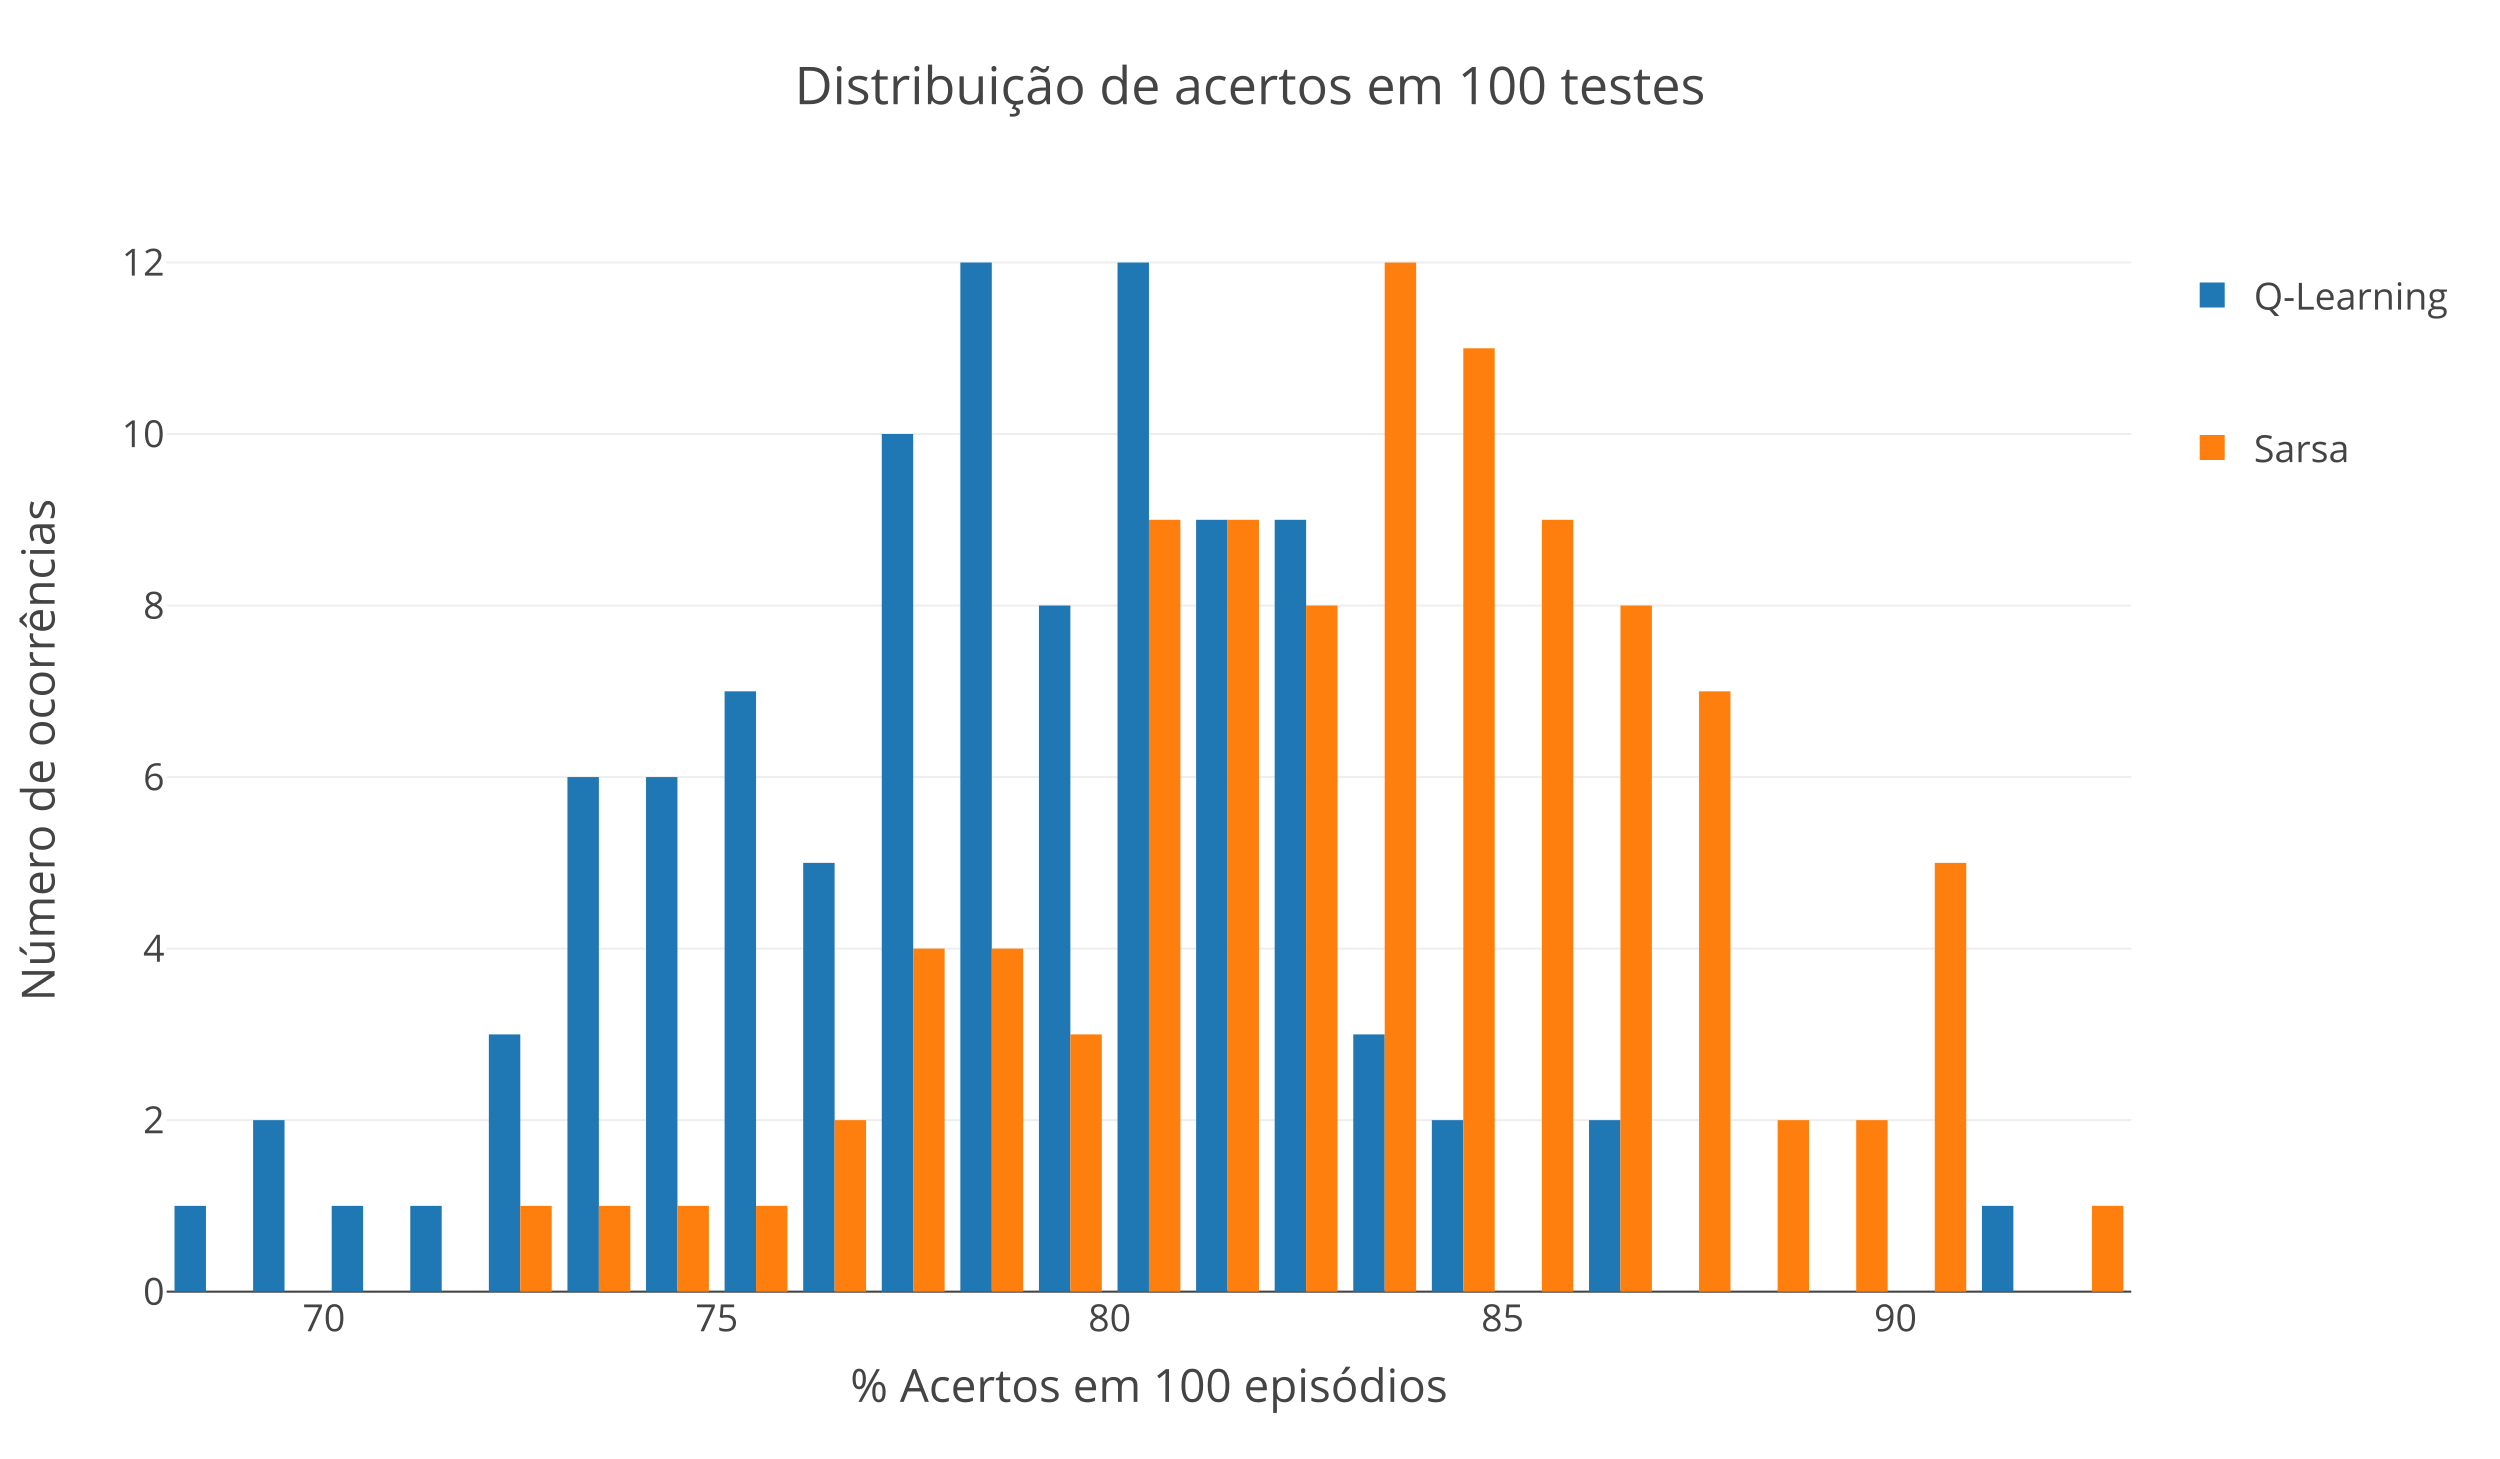
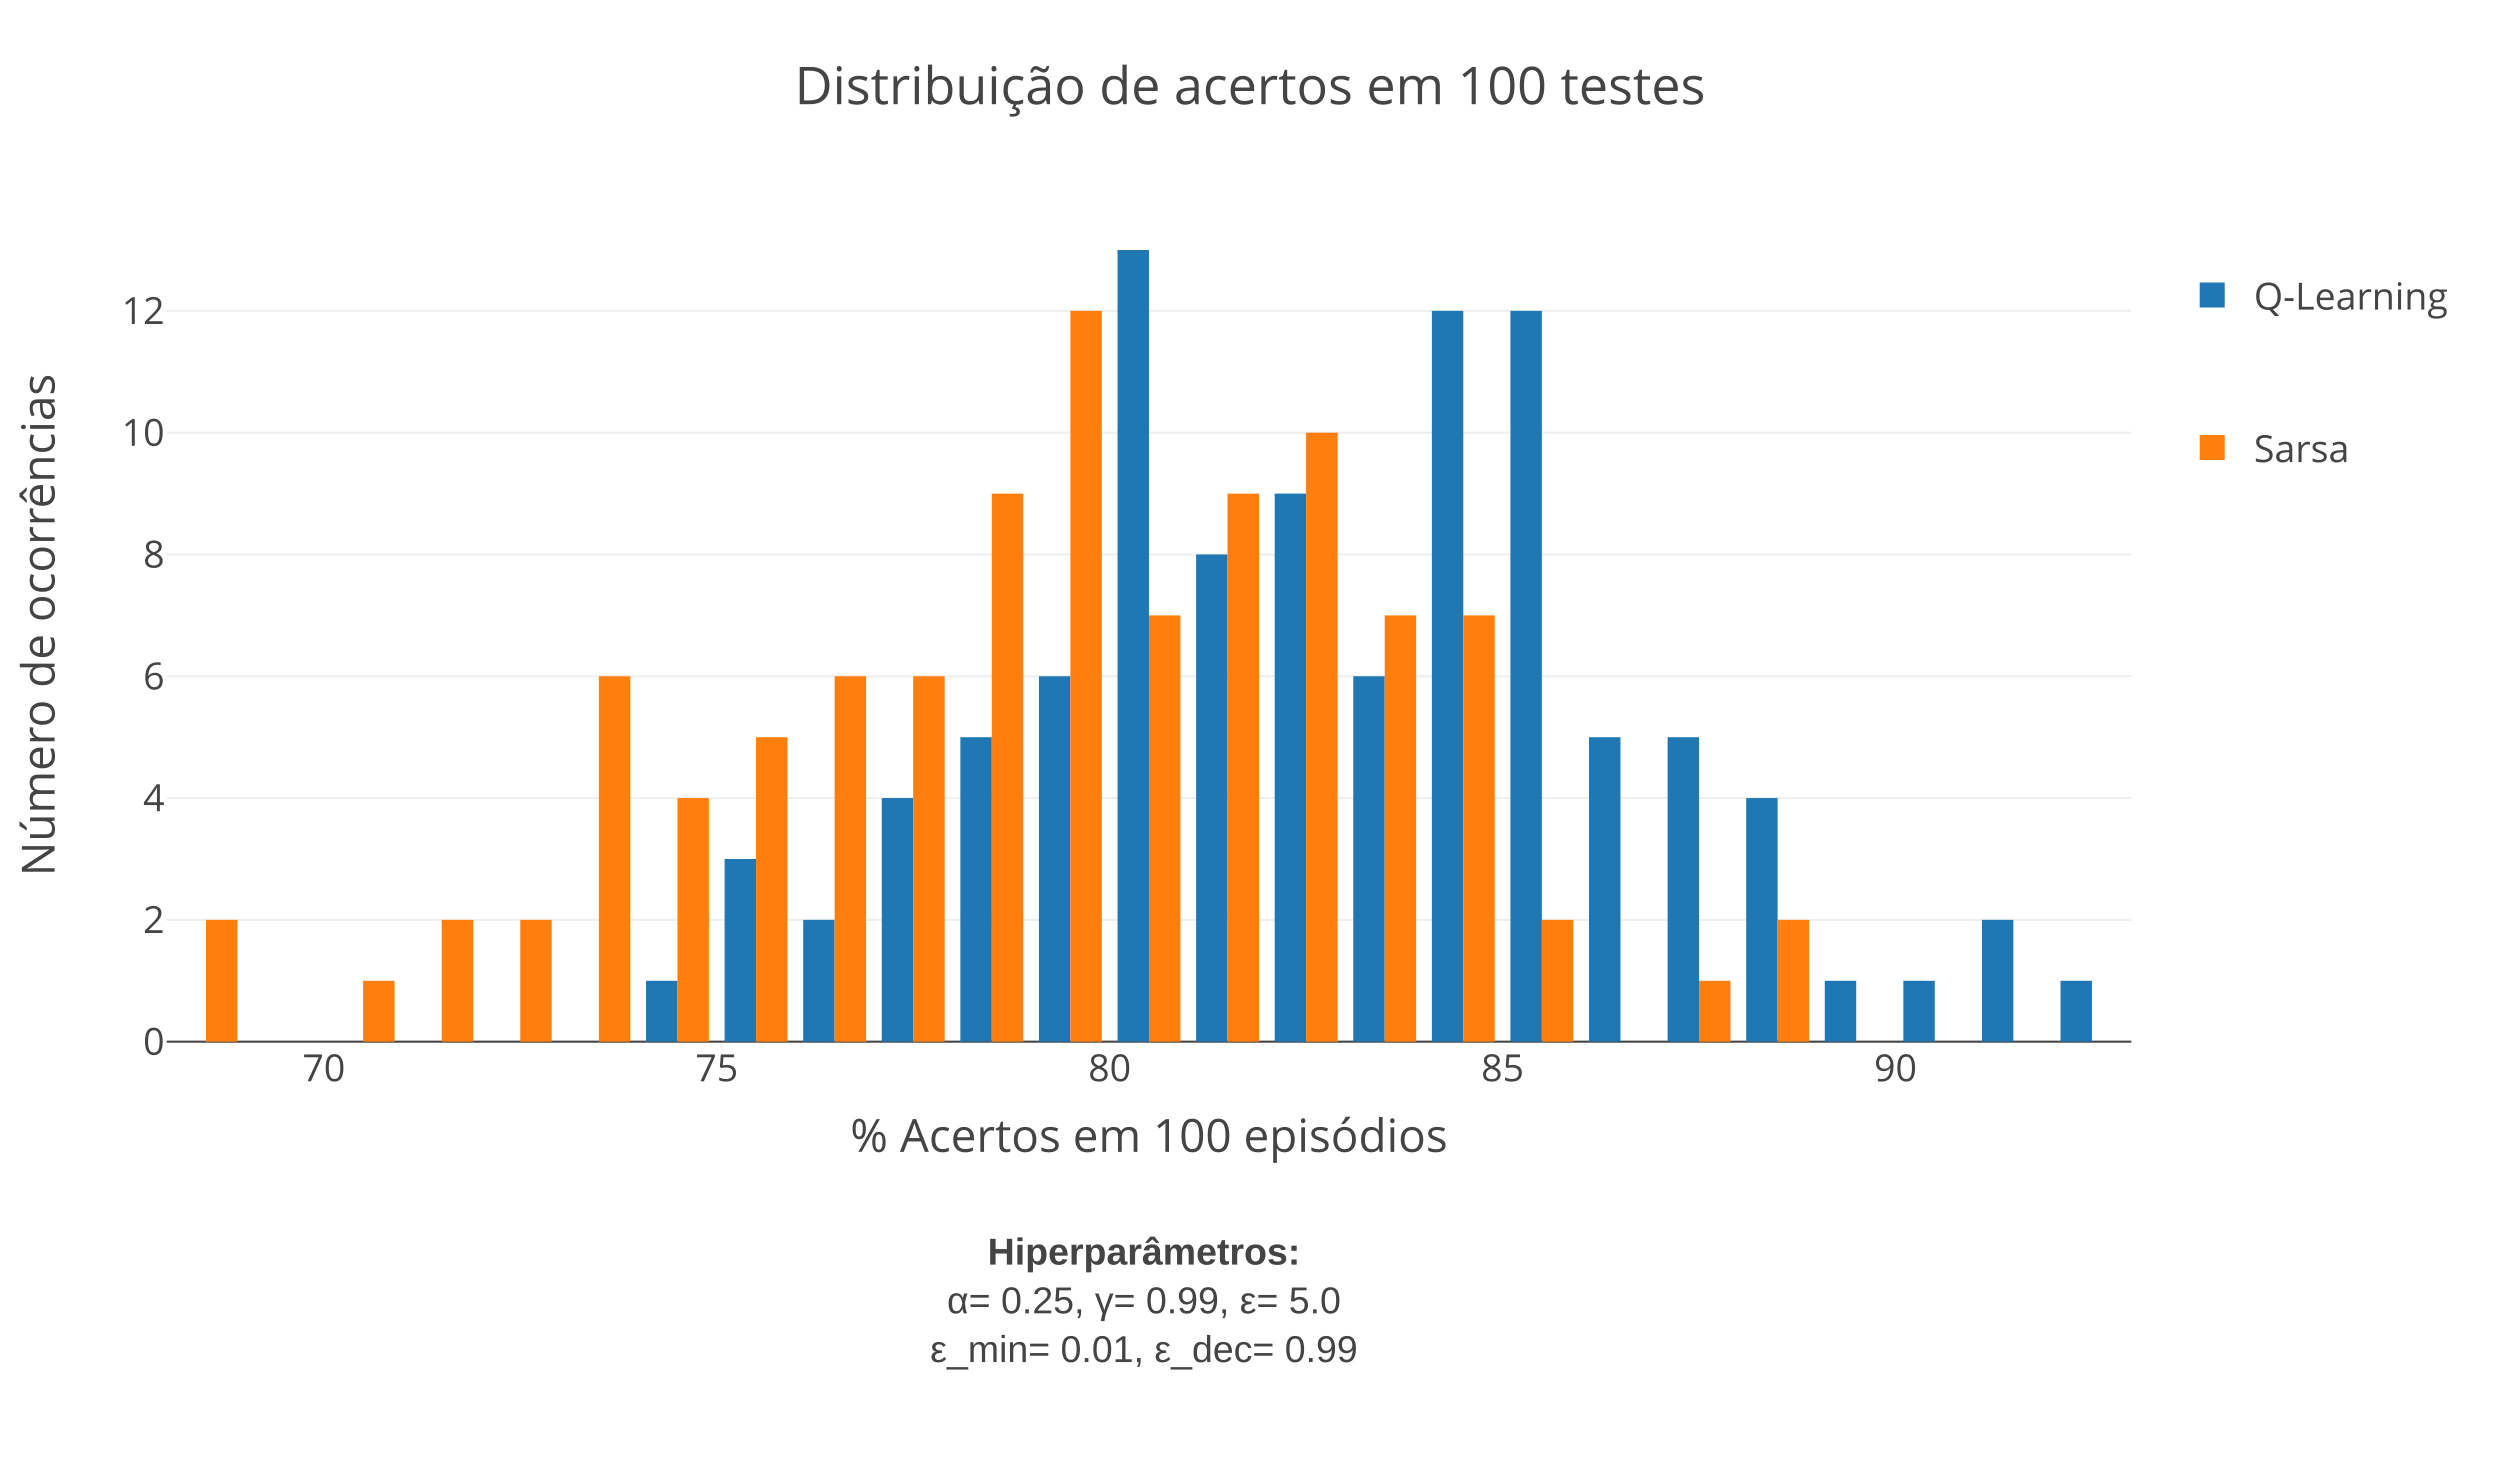
<svg xmlns="http://www.w3.org/2000/svg" class="main-svg" width="1200" height="700" style="" viewBox="0 0 1200 700">
  <rect x="0" y="0" width="1200" height="700" style="fill: rgb(255, 255, 255); fill-opacity: 1;" />
-   <defs id="defs-f87ab8">
+   <defs id="defs-3a9ce3">
    <g class="clips">
-       <clipPath id="clipf87ab8xyplot" class="plotclip">
-         <rect width="943" height="520" />
+       <clipPath id="clip3a9ce3xyplot" class="plotclip">
+         <rect width="943" height="400" />
      </clipPath>
-       <clipPath class="axesclip" id="clipf87ab8x">
+       <clipPath class="axesclip" id="clip3a9ce3x">
        <rect x="80" y="0" width="943" height="700" />
      </clipPath>
-       <clipPath class="axesclip" id="clipf87ab8y">
-         <rect x="0" y="100" width="1200" height="520" />
+       <clipPath class="axesclip" id="clip3a9ce3y">
+         <rect x="0" y="100" width="1200" height="400" />
      </clipPath>
-       <clipPath class="axesclip" id="clipf87ab8xy">
-         <rect x="80" y="100" width="943" height="520" />
+       <clipPath class="axesclip" id="clip3a9ce3xy">
+         <rect x="80" y="100" width="943" height="400" />
      </clipPath>
    </g>
    <g class="gradients" />
    <g class="patterns" />
  </defs>
  <g class="bglayer" />
  <g class="layer-below">
    <g class="imagelayer" />
    <g class="shapelayer" />
  </g>
  <g class="cartesianlayer">
    <g class="subplot xy">
      <g class="layer-subplot">
        <g class="shapelayer" />
        <g class="imagelayer" />
      </g>
      <g class="minor-gridlayer">
        <g class="x" />
        <g class="y" />
      </g>
      <g class="gridlayer">
        <g class="x" />
        <g class="y">
-           <path class="ygrid crisp" transform="translate(0,537.67)" d="M80,0h943" style="stroke: rgb(238, 238, 238); stroke-opacity: 1; stroke-width: 1px;" />
-           <path class="ygrid crisp" transform="translate(0,455.33)" d="M80,0h943" style="stroke: rgb(238, 238, 238); stroke-opacity: 1; stroke-width: 1px;" />
-           <path class="ygrid crisp" transform="translate(0,373)" d="M80,0h943" style="stroke: rgb(238, 238, 238); stroke-opacity: 1; stroke-width: 1px;" />
-           <path class="ygrid crisp" transform="translate(0,290.67)" d="M80,0h943" style="stroke: rgb(238, 238, 238); stroke-opacity: 1; stroke-width: 1px;" />
-           <path class="ygrid crisp" transform="translate(0,208.33)" d="M80,0h943" style="stroke: rgb(238, 238, 238); stroke-opacity: 1; stroke-width: 1px;" />
-           <path class="ygrid crisp" transform="translate(0,126)" d="M80,0h943" style="stroke: rgb(238, 238, 238); stroke-opacity: 1; stroke-width: 1px;" />
+           <path class="ygrid crisp" transform="translate(0,441.54)" d="M80,0h943" style="stroke: rgb(238, 238, 238); stroke-opacity: 1; stroke-width: 1px;" />
+           <path class="ygrid crisp" transform="translate(0,383.08)" d="M80,0h943" style="stroke: rgb(238, 238, 238); stroke-opacity: 1; stroke-width: 1px;" />
+           <path class="ygrid crisp" transform="translate(0,324.62)" d="M80,0h943" style="stroke: rgb(238, 238, 238); stroke-opacity: 1; stroke-width: 1px;" />
+           <path class="ygrid crisp" transform="translate(0,266.15)" d="M80,0h943" style="stroke: rgb(238, 238, 238); stroke-opacity: 1; stroke-width: 1px;" />
+           <path class="ygrid crisp" transform="translate(0,207.69)" d="M80,0h943" style="stroke: rgb(238, 238, 238); stroke-opacity: 1; stroke-width: 1px;" />
+           <path class="ygrid crisp" transform="translate(0,149.23)" d="M80,0h943" style="stroke: rgb(238, 238, 238); stroke-opacity: 1; stroke-width: 1px;" />
        </g>
      </g>
      <g class="zerolinelayer">
-         <path class="yzl zl crisp" transform="translate(0,620)" d="M80,0h943" style="stroke: rgb(68, 68, 68); stroke-opacity: 1; stroke-width: 1px;" />
+         <path class="yzl zl crisp" transform="translate(0,500)" d="M80,0h943" style="stroke: rgb(68, 68, 68); stroke-opacity: 1; stroke-width: 1px;" />
      </g>
      <path class="xlines-below" />
      <path class="ylines-below" />
      <g class="overlines-below" />
      <g class="xaxislayer-below" />
      <g class="yaxislayer-below" />
      <g class="overaxes-below" />
-       <g class="plot" transform="translate(80,100)" clip-path="url(#clipf87ab8xyplot)">
+       <g class="plot" transform="translate(80,100)" clip-path="url(#clip3a9ce3xyplot)">
        <g class="barlayer mlayer">
          <g class="trace bars" style="opacity: 1;">
            <g class="points">
              <g class="point">
-                 <path d="M3.77,520V478.83H18.86V520Z" style="vector-effect: none; opacity: 1; stroke-width: 0px; fill: rgb(31, 119, 180); fill-opacity: 1;" />
-               </g>
-               <g class="point">
-                 <path d="M41.49,520V437.67H56.58V520Z" style="vector-effect: none; opacity: 1; stroke-width: 0px; fill: rgb(31, 119, 180); fill-opacity: 1;" />
-               </g>
-               <g class="point">
-                 <path d="M79.21,520V478.83H94.3V520Z" style="vector-effect: none; opacity: 1; stroke-width: 0px; fill: rgb(31, 119, 180); fill-opacity: 1;" />
-               </g>
-               <g class="point">
-                 <path d="M116.93,520V478.83H132.02V520Z" style="vector-effect: none; opacity: 1; stroke-width: 0px; fill: rgb(31, 119, 180); fill-opacity: 1;" />
-               </g>
-               <g class="point">
-                 <path d="M154.65,520V396.5H169.74V520Z" style="vector-effect: none; opacity: 1; stroke-width: 0px; fill: rgb(31, 119, 180); fill-opacity: 1;" />
-               </g>
-               <g class="point">
-                 <path d="M192.37,520V273H207.46V520Z" style="vector-effect: none; opacity: 1; stroke-width: 0px; fill: rgb(31, 119, 180); fill-opacity: 1;" />
-               </g>
-               <g class="point">
-                 <path d="M230.09,520V273H245.18V520Z" style="vector-effect: none; opacity: 1; stroke-width: 0px; fill: rgb(31, 119, 180); fill-opacity: 1;" />
-               </g>
-               <g class="point">
-                 <path d="M267.81,520V231.83H282.9V520Z" style="vector-effect: none; opacity: 1; stroke-width: 0px; fill: rgb(31, 119, 180); fill-opacity: 1;" />
-               </g>
-               <g class="point">
-                 <path d="M305.53,520V314.17H320.62V520Z" style="vector-effect: none; opacity: 1; stroke-width: 0px; fill: rgb(31, 119, 180); fill-opacity: 1;" />
-               </g>
-               <g class="point">
-                 <path d="M343.25,520V108.33H358.34V520Z" style="vector-effect: none; opacity: 1; stroke-width: 0px; fill: rgb(31, 119, 180); fill-opacity: 1;" />
-               </g>
-               <g class="point">
-                 <path d="M380.97,520V26H396.06V520Z" style="vector-effect: none; opacity: 1; stroke-width: 0px; fill: rgb(31, 119, 180); fill-opacity: 1;" />
-               </g>
-               <g class="point">
-                 <path d="M418.69,520V190.67H433.78V520Z" style="vector-effect: none; opacity: 1; stroke-width: 0px; fill: rgb(31, 119, 180); fill-opacity: 1;" />
-               </g>
-               <g class="point">
-                 <path d="M456.41,520V26H471.5V520Z" style="vector-effect: none; opacity: 1; stroke-width: 0px; fill: rgb(31, 119, 180); fill-opacity: 1;" />
-               </g>
-               <g class="point">
-                 <path d="M494.13,520V149.5H509.22V520Z" style="vector-effect: none; opacity: 1; stroke-width: 0px; fill: rgb(31, 119, 180); fill-opacity: 1;" />
-               </g>
-               <g class="point">
-                 <path d="M531.85,520V149.5H546.94V520Z" style="vector-effect: none; opacity: 1; stroke-width: 0px; fill: rgb(31, 119, 180); fill-opacity: 1;" />
-               </g>
-               <g class="point">
-                 <path d="M569.57,520V396.5H584.66V520Z" style="vector-effect: none; opacity: 1; stroke-width: 0px; fill: rgb(31, 119, 180); fill-opacity: 1;" />
-               </g>
-               <g class="point">
-                 <path d="M607.29,520V437.67H622.38V520Z" style="vector-effect: none; opacity: 1; stroke-width: 0px; fill: rgb(31, 119, 180); fill-opacity: 1;" />
-               </g>
-               <g class="point">
-                 <path d="M0,0Z" style="vector-effect: none; opacity: 1; stroke-width: 0px; fill: rgb(31, 119, 180); fill-opacity: 1;" />
-               </g>
-               <g class="point">
-                 <path d="M682.73,520V437.67H697.82V520Z" style="vector-effect: none; opacity: 1; stroke-width: 0px; fill: rgb(31, 119, 180); fill-opacity: 1;" />
-               </g>
-               <g class="point">
-                 <path d="M0,0Z" style="vector-effect: none; opacity: 1; stroke-width: 0px; fill: rgb(31, 119, 180); fill-opacity: 1;" />
-               </g>
-               <g class="point">
-                 <path d="M0,0Z" style="vector-effect: none; opacity: 1; stroke-width: 0px; fill: rgb(31, 119, 180); fill-opacity: 1;" />
-               </g>
-               <g class="point">
-                 <path d="M0,0Z" style="vector-effect: none; opacity: 1; stroke-width: 0px; fill: rgb(31, 119, 180); fill-opacity: 1;" />
-               </g>
-               <g class="point">
-                 <path d="M0,0Z" style="vector-effect: none; opacity: 1; stroke-width: 0px; fill: rgb(31, 119, 180); fill-opacity: 1;" />
-               </g>
-               <g class="point">
-                 <path d="M871.33,520V478.83H886.42V520Z" style="vector-effect: none; opacity: 1; stroke-width: 0px; fill: rgb(31, 119, 180); fill-opacity: 1;" />
+                 <path d="M230.09,400V370.77H245.18V400Z" style="vector-effect: none; opacity: 1; stroke-width: 0px; fill: rgb(31, 119, 180); fill-opacity: 1;" />
+               </g>
+               <g class="point">
+                 <path d="M267.81,400V312.31H282.9V400Z" style="vector-effect: none; opacity: 1; stroke-width: 0px; fill: rgb(31, 119, 180); fill-opacity: 1;" />
+               </g>
+               <g class="point">
+                 <path d="M305.53,400V341.54H320.62V400Z" style="vector-effect: none; opacity: 1; stroke-width: 0px; fill: rgb(31, 119, 180); fill-opacity: 1;" />
+               </g>
+               <g class="point">
+                 <path d="M343.25,400V283.08H358.34V400Z" style="vector-effect: none; opacity: 1; stroke-width: 0px; fill: rgb(31, 119, 180); fill-opacity: 1;" />
+               </g>
+               <g class="point">
+                 <path d="M380.97,400V253.85H396.06V400Z" style="vector-effect: none; opacity: 1; stroke-width: 0px; fill: rgb(31, 119, 180); fill-opacity: 1;" />
+               </g>
+               <g class="point">
+                 <path d="M418.69,400V224.62H433.78V400Z" style="vector-effect: none; opacity: 1; stroke-width: 0px; fill: rgb(31, 119, 180); fill-opacity: 1;" />
+               </g>
+               <g class="point">
+                 <path d="M456.41,400V20H471.5V400Z" style="vector-effect: none; opacity: 1; stroke-width: 0px; fill: rgb(31, 119, 180); fill-opacity: 1;" />
+               </g>
+               <g class="point">
+                 <path d="M494.13,400V166.15H509.22V400Z" style="vector-effect: none; opacity: 1; stroke-width: 0px; fill: rgb(31, 119, 180); fill-opacity: 1;" />
+               </g>
+               <g class="point">
+                 <path d="M531.85,400V136.92H546.94V400Z" style="vector-effect: none; opacity: 1; stroke-width: 0px; fill: rgb(31, 119, 180); fill-opacity: 1;" />
+               </g>
+               <g class="point">
+                 <path d="M569.57,400V224.62H584.66V400Z" style="vector-effect: none; opacity: 1; stroke-width: 0px; fill: rgb(31, 119, 180); fill-opacity: 1;" />
+               </g>
+               <g class="point">
+                 <path d="M607.29,400V49.23H622.38V400Z" style="vector-effect: none; opacity: 1; stroke-width: 0px; fill: rgb(31, 119, 180); fill-opacity: 1;" />
+               </g>
+               <g class="point">
+                 <path d="M645.01,400V49.23H660.1V400Z" style="vector-effect: none; opacity: 1; stroke-width: 0px; fill: rgb(31, 119, 180); fill-opacity: 1;" />
+               </g>
+               <g class="point">
+                 <path d="M682.73,400V253.85H697.82V400Z" style="vector-effect: none; opacity: 1; stroke-width: 0px; fill: rgb(31, 119, 180); fill-opacity: 1;" />
+               </g>
+               <g class="point">
+                 <path d="M720.45,400V253.85H735.54V400Z" style="vector-effect: none; opacity: 1; stroke-width: 0px; fill: rgb(31, 119, 180); fill-opacity: 1;" />
+               </g>
+               <g class="point">
+                 <path d="M758.17,400V283.08H773.26V400Z" style="vector-effect: none; opacity: 1; stroke-width: 0px; fill: rgb(31, 119, 180); fill-opacity: 1;" />
+               </g>
+               <g class="point">
+                 <path d="M795.89,400V370.77H810.98V400Z" style="vector-effect: none; opacity: 1; stroke-width: 0px; fill: rgb(31, 119, 180); fill-opacity: 1;" />
+               </g>
+               <g class="point">
+                 <path d="M833.61,400V370.77H848.7V400Z" style="vector-effect: none; opacity: 1; stroke-width: 0px; fill: rgb(31, 119, 180); fill-opacity: 1;" />
+               </g>
+               <g class="point">
+                 <path d="M871.33,400V341.54H886.42V400Z" style="vector-effect: none; opacity: 1; stroke-width: 0px; fill: rgb(31, 119, 180); fill-opacity: 1;" />
+               </g>
+               <g class="point">
+                 <path d="M909.05,400V370.77H924.14V400Z" style="vector-effect: none; opacity: 1; stroke-width: 0px; fill: rgb(31, 119, 180); fill-opacity: 1;" />
              </g>
            </g>
          </g>
          <g class="trace bars" style="opacity: 1;">
            <g class="points">
              <g class="point">
-                 <path d="M169.74,520V478.83H184.83V520Z" style="vector-effect: none; opacity: 1; stroke-width: 0px; fill: rgb(255, 127, 14); fill-opacity: 1;" />
-               </g>
-               <g class="point">
-                 <path d="M207.46,520V478.83H222.55V520Z" style="vector-effect: none; opacity: 1; stroke-width: 0px; fill: rgb(255, 127, 14); fill-opacity: 1;" />
-               </g>
-               <g class="point">
-                 <path d="M245.18,520V478.83H260.27V520Z" style="vector-effect: none; opacity: 1; stroke-width: 0px; fill: rgb(255, 127, 14); fill-opacity: 1;" />
-               </g>
-               <g class="point">
-                 <path d="M282.9,520V478.83H297.99V520Z" style="vector-effect: none; opacity: 1; stroke-width: 0px; fill: rgb(255, 127, 14); fill-opacity: 1;" />
-               </g>
-               <g class="point">
-                 <path d="M320.62,520V437.67H335.71V520Z" style="vector-effect: none; opacity: 1; stroke-width: 0px; fill: rgb(255, 127, 14); fill-opacity: 1;" />
-               </g>
-               <g class="point">
-                 <path d="M358.34,520V355.33H373.43V520Z" style="vector-effect: none; opacity: 1; stroke-width: 0px; fill: rgb(255, 127, 14); fill-opacity: 1;" />
-               </g>
-               <g class="point">
-                 <path d="M396.06,520V355.33H411.15V520Z" style="vector-effect: none; opacity: 1; stroke-width: 0px; fill: rgb(255, 127, 14); fill-opacity: 1;" />
-               </g>
-               <g class="point">
-                 <path d="M433.78,520V396.5H448.87V520Z" style="vector-effect: none; opacity: 1; stroke-width: 0px; fill: rgb(255, 127, 14); fill-opacity: 1;" />
-               </g>
-               <g class="point">
-                 <path d="M471.5,520V149.5H486.59V520Z" style="vector-effect: none; opacity: 1; stroke-width: 0px; fill: rgb(255, 127, 14); fill-opacity: 1;" />
-               </g>
-               <g class="point">
-                 <path d="M509.22,520V149.5H524.31V520Z" style="vector-effect: none; opacity: 1; stroke-width: 0px; fill: rgb(255, 127, 14); fill-opacity: 1;" />
-               </g>
-               <g class="point">
-                 <path d="M546.94,520V190.67H562.03V520Z" style="vector-effect: none; opacity: 1; stroke-width: 0px; fill: rgb(255, 127, 14); fill-opacity: 1;" />
-               </g>
-               <g class="point">
-                 <path d="M584.66,520V26H599.75V520Z" style="vector-effect: none; opacity: 1; stroke-width: 0px; fill: rgb(255, 127, 14); fill-opacity: 1;" />
-               </g>
-               <g class="point">
-                 <path d="M622.38,520V67.17H637.47V520Z" style="vector-effect: none; opacity: 1; stroke-width: 0px; fill: rgb(255, 127, 14); fill-opacity: 1;" />
-               </g>
-               <g class="point">
-                 <path d="M660.1,520V149.5H675.19V520Z" style="vector-effect: none; opacity: 1; stroke-width: 0px; fill: rgb(255, 127, 14); fill-opacity: 1;" />
-               </g>
-               <g class="point">
-                 <path d="M697.82,520V190.67H712.91V520Z" style="vector-effect: none; opacity: 1; stroke-width: 0px; fill: rgb(255, 127, 14); fill-opacity: 1;" />
-               </g>
-               <g class="point">
-                 <path d="M735.54,520V231.83H750.63V520Z" style="vector-effect: none; opacity: 1; stroke-width: 0px; fill: rgb(255, 127, 14); fill-opacity: 1;" />
-               </g>
-               <g class="point">
-                 <path d="M773.26,520V437.67H788.35V520Z" style="vector-effect: none; opacity: 1; stroke-width: 0px; fill: rgb(255, 127, 14); fill-opacity: 1;" />
-               </g>
-               <g class="point">
-                 <path d="M810.98,520V437.67H826.07V520Z" style="vector-effect: none; opacity: 1; stroke-width: 0px; fill: rgb(255, 127, 14); fill-opacity: 1;" />
-               </g>
-               <g class="point">
-                 <path d="M848.7,520V314.17H863.79V520Z" style="vector-effect: none; opacity: 1; stroke-width: 0px; fill: rgb(255, 127, 14); fill-opacity: 1;" />
+                 <path d="M18.86,400V341.54H33.95V400Z" style="vector-effect: none; opacity: 1; stroke-width: 0px; fill: rgb(255, 127, 14); fill-opacity: 1;" />
              </g>
              <g class="point">
                <path d="M0,0Z" style="vector-effect: none; opacity: 1; stroke-width: 0px; fill: rgb(255, 127, 14); fill-opacity: 1;" />
              </g>
              <g class="point">
-                 <path d="M924.14,520V478.83H939.23V520Z" style="vector-effect: none; opacity: 1; stroke-width: 0px; fill: rgb(255, 127, 14); fill-opacity: 1;" />
+                 <path d="M94.3,400V370.77H109.39V400Z" style="vector-effect: none; opacity: 1; stroke-width: 0px; fill: rgb(255, 127, 14); fill-opacity: 1;" />
+               </g>
+               <g class="point">
+                 <path d="M132.02,400V341.54H147.11V400Z" style="vector-effect: none; opacity: 1; stroke-width: 0px; fill: rgb(255, 127, 14); fill-opacity: 1;" />
+               </g>
+               <g class="point">
+                 <path d="M169.74,400V341.54H184.83V400Z" style="vector-effect: none; opacity: 1; stroke-width: 0px; fill: rgb(255, 127, 14); fill-opacity: 1;" />
+               </g>
+               <g class="point">
+                 <path d="M207.46,400V224.62H222.55V400Z" style="vector-effect: none; opacity: 1; stroke-width: 0px; fill: rgb(255, 127, 14); fill-opacity: 1;" />
+               </g>
+               <g class="point">
+                 <path d="M245.18,400V283.08H260.27V400Z" style="vector-effect: none; opacity: 1; stroke-width: 0px; fill: rgb(255, 127, 14); fill-opacity: 1;" />
+               </g>
+               <g class="point">
+                 <path d="M282.9,400V253.85H297.99V400Z" style="vector-effect: none; opacity: 1; stroke-width: 0px; fill: rgb(255, 127, 14); fill-opacity: 1;" />
+               </g>
+               <g class="point">
+                 <path d="M320.62,400V224.62H335.71V400Z" style="vector-effect: none; opacity: 1; stroke-width: 0px; fill: rgb(255, 127, 14); fill-opacity: 1;" />
+               </g>
+               <g class="point">
+                 <path d="M358.34,400V224.62H373.43V400Z" style="vector-effect: none; opacity: 1; stroke-width: 0px; fill: rgb(255, 127, 14); fill-opacity: 1;" />
+               </g>
+               <g class="point">
+                 <path d="M396.06,400V136.92H411.15V400Z" style="vector-effect: none; opacity: 1; stroke-width: 0px; fill: rgb(255, 127, 14); fill-opacity: 1;" />
+               </g>
+               <g class="point">
+                 <path d="M433.78,400V49.23H448.87V400Z" style="vector-effect: none; opacity: 1; stroke-width: 0px; fill: rgb(255, 127, 14); fill-opacity: 1;" />
+               </g>
+               <g class="point">
+                 <path d="M471.5,400V195.38H486.59V400Z" style="vector-effect: none; opacity: 1; stroke-width: 0px; fill: rgb(255, 127, 14); fill-opacity: 1;" />
+               </g>
+               <g class="point">
+                 <path d="M509.22,400V136.92H524.31V400Z" style="vector-effect: none; opacity: 1; stroke-width: 0px; fill: rgb(255, 127, 14); fill-opacity: 1;" />
+               </g>
+               <g class="point">
+                 <path d="M546.94,400V107.69H562.03V400Z" style="vector-effect: none; opacity: 1; stroke-width: 0px; fill: rgb(255, 127, 14); fill-opacity: 1;" />
+               </g>
+               <g class="point">
+                 <path d="M584.66,400V195.38H599.75V400Z" style="vector-effect: none; opacity: 1; stroke-width: 0px; fill: rgb(255, 127, 14); fill-opacity: 1;" />
+               </g>
+               <g class="point">
+                 <path d="M622.38,400V195.38H637.47V400Z" style="vector-effect: none; opacity: 1; stroke-width: 0px; fill: rgb(255, 127, 14); fill-opacity: 1;" />
+               </g>
+               <g class="point">
+                 <path d="M660.1,400V341.54H675.19V400Z" style="vector-effect: none; opacity: 1; stroke-width: 0px; fill: rgb(255, 127, 14); fill-opacity: 1;" />
+               </g>
+               <g class="point">
+                 <path d="M0,0Z" style="vector-effect: none; opacity: 1; stroke-width: 0px; fill: rgb(255, 127, 14); fill-opacity: 1;" />
+               </g>
+               <g class="point">
+                 <path d="M735.54,400V370.77H750.63V400Z" style="vector-effect: none; opacity: 1; stroke-width: 0px; fill: rgb(255, 127, 14); fill-opacity: 1;" />
+               </g>
+               <g class="point">
+                 <path d="M773.26,400V341.54H788.35V400Z" style="vector-effect: none; opacity: 1; stroke-width: 0px; fill: rgb(255, 127, 14); fill-opacity: 1;" />
              </g>
            </g>
          </g>
        </g>
      </g>
      <g class="overplot" />
      <path class="xlines-above crisp" d="M0,0" style="fill: none;" />
      <path class="ylines-above crisp" d="M0,0" style="fill: none;" />
      <g class="overlines-above" />
      <g class="xaxislayer-above">
        <g class="xtick">
-           <text text-anchor="middle" x="0" y="639" transform="translate(155.44,0)" style="font-family: 'Open Sans', verdana, arial, sans-serif; font-size: 18px; fill: rgb(68, 68, 68); fill-opacity: 1; white-space: pre; opacity: 1;">70</text>
-         </g>
-         <g class="xtick">
-           <text text-anchor="middle" x="0" y="639" style="font-family: 'Open Sans', verdana, arial, sans-serif; font-size: 18px; fill: rgb(68, 68, 68); fill-opacity: 1; white-space: pre; opacity: 1;" transform="translate(344.04,0)">75</text>
-         </g>
-         <g class="xtick">
-           <text text-anchor="middle" x="0" y="639" style="font-family: 'Open Sans', verdana, arial, sans-serif; font-size: 18px; fill: rgb(68, 68, 68); fill-opacity: 1; white-space: pre; opacity: 1;" transform="translate(532.64,0)">80</text>
-         </g>
-         <g class="xtick">
-           <text text-anchor="middle" x="0" y="639" style="font-family: 'Open Sans', verdana, arial, sans-serif; font-size: 18px; fill: rgb(68, 68, 68); fill-opacity: 1; white-space: pre; opacity: 1;" transform="translate(721.24,0)">85</text>
-         </g>
-         <g class="xtick">
-           <text text-anchor="middle" x="0" y="639" style="font-family: 'Open Sans', verdana, arial, sans-serif; font-size: 18px; fill: rgb(68, 68, 68); fill-opacity: 1; white-space: pre; opacity: 1;" transform="translate(909.84,0)">90</text>
+           <text text-anchor="middle" x="0" y="519" transform="translate(155.44,0)" style="font-family: 'Open Sans', verdana, arial, sans-serif; font-size: 18px; fill: rgb(68, 68, 68); fill-opacity: 1; white-space: pre; opacity: 1;">70</text>
+         </g>
+         <g class="xtick">
+           <text text-anchor="middle" x="0" y="519" style="font-family: 'Open Sans', verdana, arial, sans-serif; font-size: 18px; fill: rgb(68, 68, 68); fill-opacity: 1; white-space: pre; opacity: 1;" transform="translate(344.04,0)">75</text>
+         </g>
+         <g class="xtick">
+           <text text-anchor="middle" x="0" y="519" style="font-family: 'Open Sans', verdana, arial, sans-serif; font-size: 18px; fill: rgb(68, 68, 68); fill-opacity: 1; white-space: pre; opacity: 1;" transform="translate(532.64,0)">80</text>
+         </g>
+         <g class="xtick">
+           <text text-anchor="middle" x="0" y="519" style="font-family: 'Open Sans', verdana, arial, sans-serif; font-size: 18px; fill: rgb(68, 68, 68); fill-opacity: 1; white-space: pre; opacity: 1;" transform="translate(721.24,0)">85</text>
+         </g>
+         <g class="xtick">
+           <text text-anchor="middle" x="0" y="519" style="font-family: 'Open Sans', verdana, arial, sans-serif; font-size: 18px; fill: rgb(68, 68, 68); fill-opacity: 1; white-space: pre; opacity: 1;" transform="translate(909.84,0)">90</text>
        </g>
      </g>
      <g class="yaxislayer-above">
        <g class="ytick">
-           <text text-anchor="end" x="79" y="6.3" transform="translate(0,620)" style="font-family: 'Open Sans', verdana, arial, sans-serif; font-size: 18px; fill: rgb(68, 68, 68); fill-opacity: 1; white-space: pre; opacity: 1;">0</text>
-         </g>
-         <g class="ytick">
-           <text text-anchor="end" x="79" y="6.3" style="font-family: 'Open Sans', verdana, arial, sans-serif; font-size: 18px; fill: rgb(68, 68, 68); fill-opacity: 1; white-space: pre; opacity: 1;" transform="translate(0,537.67)">2</text>
-         </g>
-         <g class="ytick">
-           <text text-anchor="end" x="79" y="6.3" style="font-family: 'Open Sans', verdana, arial, sans-serif; font-size: 18px; fill: rgb(68, 68, 68); fill-opacity: 1; white-space: pre; opacity: 1;" transform="translate(0,455.33)">4</text>
-         </g>
-         <g class="ytick">
-           <text text-anchor="end" x="79" y="6.3" style="font-family: 'Open Sans', verdana, arial, sans-serif; font-size: 18px; fill: rgb(68, 68, 68); fill-opacity: 1; white-space: pre; opacity: 1;" transform="translate(0,373)">6</text>
-         </g>
-         <g class="ytick">
-           <text text-anchor="end" x="79" y="6.3" style="font-family: 'Open Sans', verdana, arial, sans-serif; font-size: 18px; fill: rgb(68, 68, 68); fill-opacity: 1; white-space: pre; opacity: 1;" transform="translate(0,290.67)">8</text>
-         </g>
-         <g class="ytick">
-           <text text-anchor="end" x="79" y="6.3" style="font-family: 'Open Sans', verdana, arial, sans-serif; font-size: 18px; fill: rgb(68, 68, 68); fill-opacity: 1; white-space: pre; opacity: 1;" transform="translate(0,208.33)">10</text>
-         </g>
-         <g class="ytick">
-           <text text-anchor="end" x="79" y="6.3" style="font-family: 'Open Sans', verdana, arial, sans-serif; font-size: 18px; fill: rgb(68, 68, 68); fill-opacity: 1; white-space: pre; opacity: 1;" transform="translate(0,126)">12</text>
+           <text text-anchor="end" x="79" y="6.3" transform="translate(0,500)" style="font-family: 'Open Sans', verdana, arial, sans-serif; font-size: 18px; fill: rgb(68, 68, 68); fill-opacity: 1; white-space: pre; opacity: 1;">0</text>
+         </g>
+         <g class="ytick">
+           <text text-anchor="end" x="79" y="6.3" style="font-family: 'Open Sans', verdana, arial, sans-serif; font-size: 18px; fill: rgb(68, 68, 68); fill-opacity: 1; white-space: pre; opacity: 1;" transform="translate(0,441.54)">2</text>
+         </g>
+         <g class="ytick">
+           <text text-anchor="end" x="79" y="6.3" style="font-family: 'Open Sans', verdana, arial, sans-serif; font-size: 18px; fill: rgb(68, 68, 68); fill-opacity: 1; white-space: pre; opacity: 1;" transform="translate(0,383.08)">4</text>
+         </g>
+         <g class="ytick">
+           <text text-anchor="end" x="79" y="6.3" style="font-family: 'Open Sans', verdana, arial, sans-serif; font-size: 18px; fill: rgb(68, 68, 68); fill-opacity: 1; white-space: pre; opacity: 1;" transform="translate(0,324.62)">6</text>
+         </g>
+         <g class="ytick">
+           <text text-anchor="end" x="79" y="6.3" style="font-family: 'Open Sans', verdana, arial, sans-serif; font-size: 18px; fill: rgb(68, 68, 68); fill-opacity: 1; white-space: pre; opacity: 1;" transform="translate(0,266.15)">8</text>
+         </g>
+         <g class="ytick">
+           <text text-anchor="end" x="79" y="6.3" style="font-family: 'Open Sans', verdana, arial, sans-serif; font-size: 18px; fill: rgb(68, 68, 68); fill-opacity: 1; white-space: pre; opacity: 1;" transform="translate(0,207.69)">10</text>
+         </g>
+         <g class="ytick">
+           <text text-anchor="end" x="79" y="6.3" style="font-family: 'Open Sans', verdana, arial, sans-serif; font-size: 18px; fill: rgb(68, 68, 68); fill-opacity: 1; white-space: pre; opacity: 1;" transform="translate(0,149.23)">12</text>
        </g>
      </g>
      <g class="overaxes-above" />
    </g>
  </g>
  <g class="polarlayer" />
  <g class="smithlayer" />
  <g class="ternarylayer" />
  <g class="geolayer" />
  <g class="funnelarealayer" />
  <g class="pielayer" />
  <g class="iciclelayer" />
  <g class="treemaplayer" />
  <g class="sunburstlayer" />
  <g class="glimages" />
-   <defs id="topdefs-f87ab8">
+   <defs id="topdefs-3a9ce3">
    <g class="clips" />
-     <clipPath id="legendf87ab8">
+     <clipPath id="legend3a9ce3">
      <rect width="146" height="157" x="0" y="0" />
    </clipPath>
  </defs>
  <g class="layer-above">
    <g class="imagelayer" />
    <g class="shapelayer" />
  </g>
  <g class="infolayer">
    <g class="legend" pointer-events="all" transform="translate(1041.86,100)">
-       <rect class="bg" shape-rendering="crispEdges" style="stroke: rgb(68, 68, 68); stroke-opacity: 1; fill: rgb(255, 255, 255); fill-opacity: 1; stroke-width: 0px;" width="146" height="157" x="0" y="0" />
-       <g class="scrollbox" transform="" clip-path="url(#legendf87ab8)">
+       <rect class="bg" shape-rendering="crispEdges" width="146" height="157" x="0" y="0" style="stroke: rgb(68, 68, 68); stroke-opacity: 1; fill: rgb(255, 255, 255); fill-opacity: 1; stroke-width: 0px;" />
+       <g class="scrollbox" transform="" clip-path="url(#legend3a9ce3)">
        <g class="groups">
          <g class="traces" transform="translate(0,41.6)" style="opacity: 1;">
            <text class="legendtext" text-anchor="start" x="40" y="-16.38" style="font-family: 'Open Sans', verdana, arial, sans-serif; font-size: 18px; fill: rgb(68, 68, 68); fill-opacity: 1; white-space: pre;">
              <tspan class="line" dy="0em" x="40" y="-16.38" />
              <tspan class="line" dy="1.3em" x="40" y="-16.38">Q-Learning</tspan>
              <tspan class="line" dy="2.6em" x="40" y="-16.38" />
            </text>
            <g class="layers" style="opacity: 1;">
              <g class="legendfill" />
              <g class="legendlines" />
              <g class="legendsymbols">
                <g class="legendpoints">
                  <path class="legendundefined" d="M6,6H-6V-6H6Z" transform="translate(20,0)" style="stroke-width: 0px; fill: rgb(31, 119, 180); fill-opacity: 1;" />
                </g>
              </g>
            </g>
            <rect class="legendtoggle" x="0" y="-36.6" width="140.516" height="73.2" style="fill: rgb(0, 0, 0); fill-opacity: 0;" />
          </g>
          <g class="traces" transform="translate(0,114.8)" style="opacity: 1;">
            <text class="legendtext" text-anchor="start" x="40" y="-16.38" style="font-family: 'Open Sans', verdana, arial, sans-serif; font-size: 18px; fill: rgb(68, 68, 68); fill-opacity: 1; white-space: pre;">
              <tspan class="line" dy="0em" x="40" y="-16.38" />
              <tspan class="line" dy="1.3em" x="40" y="-16.38">Sarsa</tspan>
              <tspan class="line" dy="2.6em" x="40" y="-16.38" />
            </text>
            <g class="layers" style="opacity: 1;">
              <g class="legendfill" />
              <g class="legendlines" />
              <g class="legendsymbols">
                <g class="legendpoints">
                  <path class="legendundefined" d="M6,6H-6V-6H6Z" transform="translate(20,0)" style="stroke-width: 0px; fill: rgb(255, 127, 14); fill-opacity: 1;" />
                </g>
              </g>
            </g>
            <rect class="legendtoggle" x="0" y="-36.6" width="140.516" height="73.2" style="fill: rgb(0, 0, 0); fill-opacity: 0;" />
          </g>
        </g>
      </g>
-       <rect class="scrollbar" rx="20" ry="3" width="0" height="0" style="fill: rgb(128, 139, 164); fill-opacity: 1;" x="0" y="0" />
+       <rect class="scrollbar" rx="20" ry="3" width="0" height="0" x="0" y="0" style="fill: rgb(128, 139, 164); fill-opacity: 1;" />
    </g>
    <g class="g-gtitle">
      <text class="gtitle" x="600" y="50" text-anchor="middle" dy="0em" style="font-family: 'Open Sans', verdana, arial, sans-serif; font-size: 25px; fill: rgb(68, 68, 68); opacity: 1; font-weight: normal; white-space: pre;">Distribuição de acertos em 100 testes</text>
    </g>
    <g class="g-xtitle">
-       <text class="xtitle" x="551.5" y="672.9" text-anchor="middle" style="font-family: 'Open Sans', verdana, arial, sans-serif; font-size: 22px; fill: rgb(68, 68, 68); opacity: 1; font-weight: normal; white-space: pre;">% Acertos em 100 episódios</text>
+       <text class="xtitle" x="551.5" y="552.9" text-anchor="middle" style="font-family: 'Open Sans', verdana, arial, sans-serif; font-size: 22px; fill: rgb(68, 68, 68); opacity: 1; font-weight: normal; white-space: pre;">% Acertos em 100 episódios</text>
    </g>
    <g class="g-ytitle">
-       <text class="ytitle" transform="rotate(-90,26.20938,360)" x="26.209" y="360" text-anchor="middle" style="font-family: 'Open Sans', verdana, arial, sans-serif; font-size: 22px; fill: rgb(68, 68, 68); opacity: 1; font-weight: normal; white-space: pre;">Número de ocorrências</text>
+       <text class="ytitle" transform="rotate(-90,26.20938,300)" x="26.209" y="300" text-anchor="middle" style="font-family: 'Open Sans', verdana, arial, sans-serif; font-size: 22px; fill: rgb(68, 68, 68); opacity: 1; font-weight: normal; white-space: pre;">Número de ocorrências</text>
+     </g>
+     <g class="annotation" data-index="0" style="opacity: 1;">
+       <g class="annotation-text-g" transform="rotate(0,551.5,624.5)">
+         <g class="cursor-pointer" transform="translate(447,589)">
+           <rect class="bg" x="0.5" y="0.5" width="208" height="70" style="stroke-width: 1px; stroke: rgb(0, 0, 0); stroke-opacity: 0; fill: rgb(0, 0, 0); fill-opacity: 0;" />
+           <text class="annotation-text" text-anchor="middle" x="104.609" y="18" style="font-family: Arial; font-size: 18px; fill: rgb(68, 68, 68); fill-opacity: 1; white-space: pre;">
+             <tspan class="line" dy="0em" x="104.609" y="18">
+               <tspan style="font-weight:bold">Hiperparâmetros:</tspan>
+             </tspan>
+             <tspan class="line" dy="1.3em" x="104.609" y="18">α= 0.25, γ= 0.99, ε= 5.0</tspan>
+             <tspan class="line" dy="2.6em" x="104.609" y="18">ε_min= 0.01, ε_dec= 0.99</tspan>
+             <tspan class="line" dy="3.9em" x="104.609" y="18" />
+           </text>
+         </g>
+       </g>
    </g>
  </g>
</svg>
